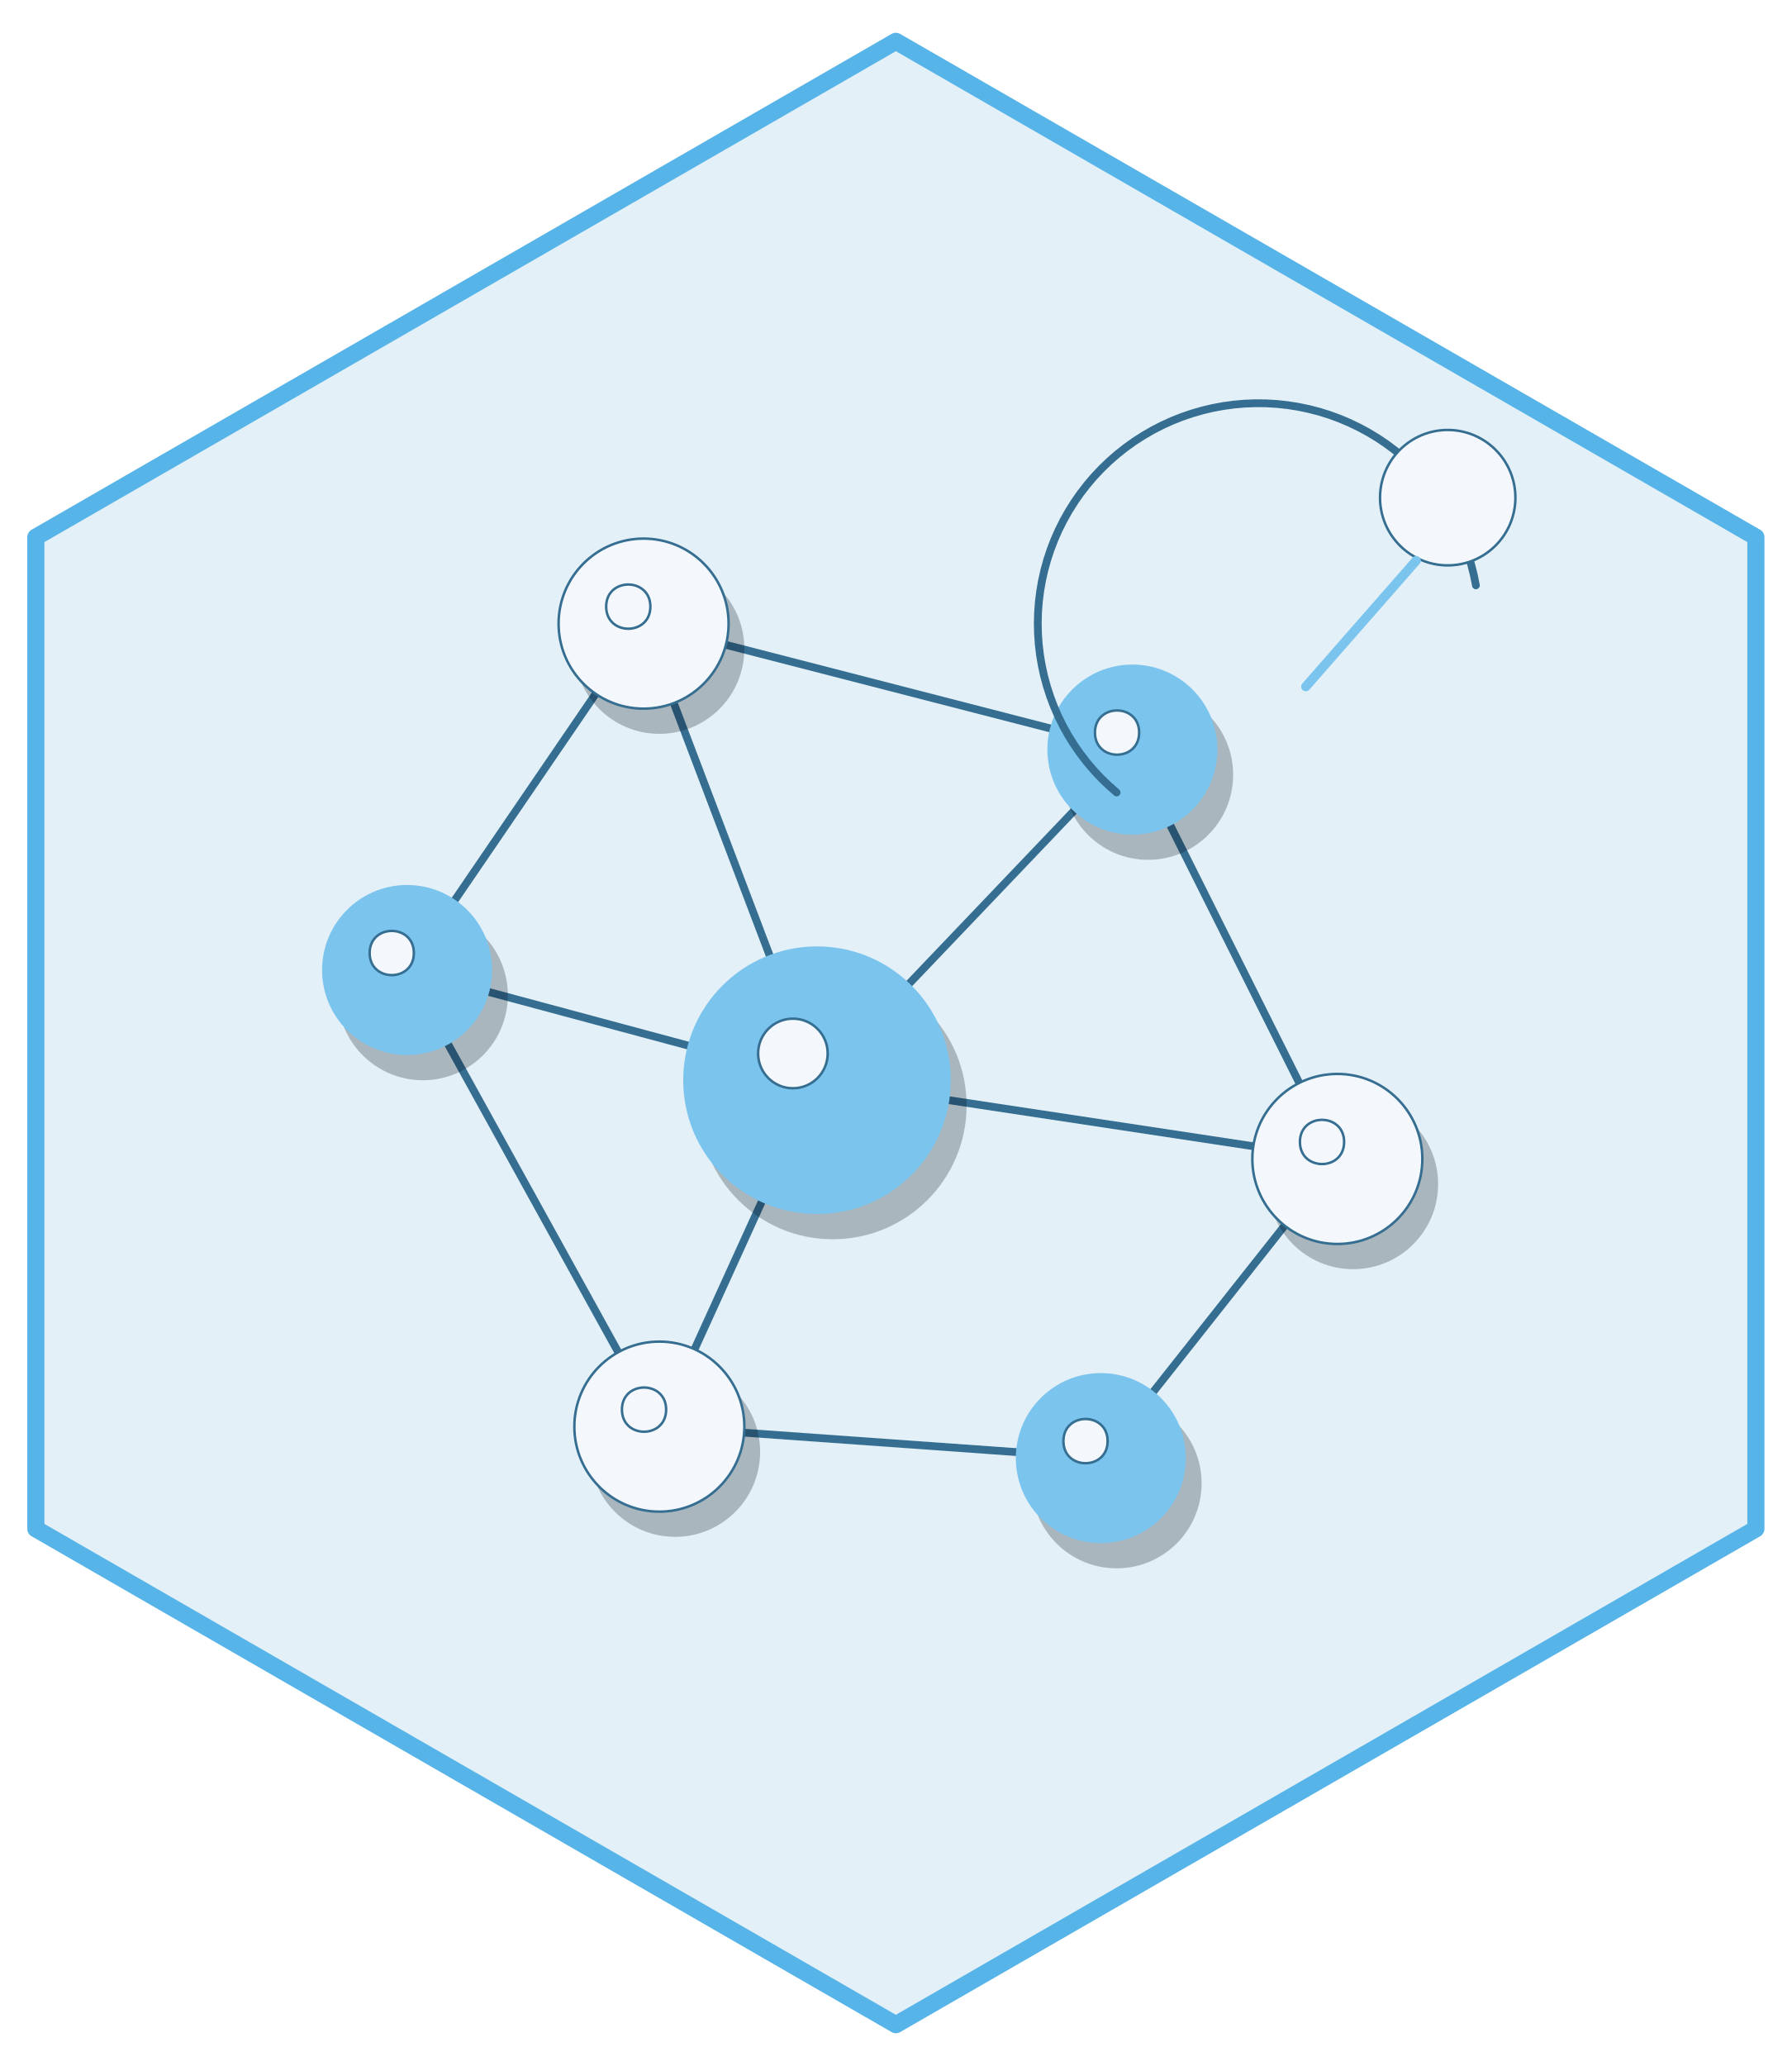
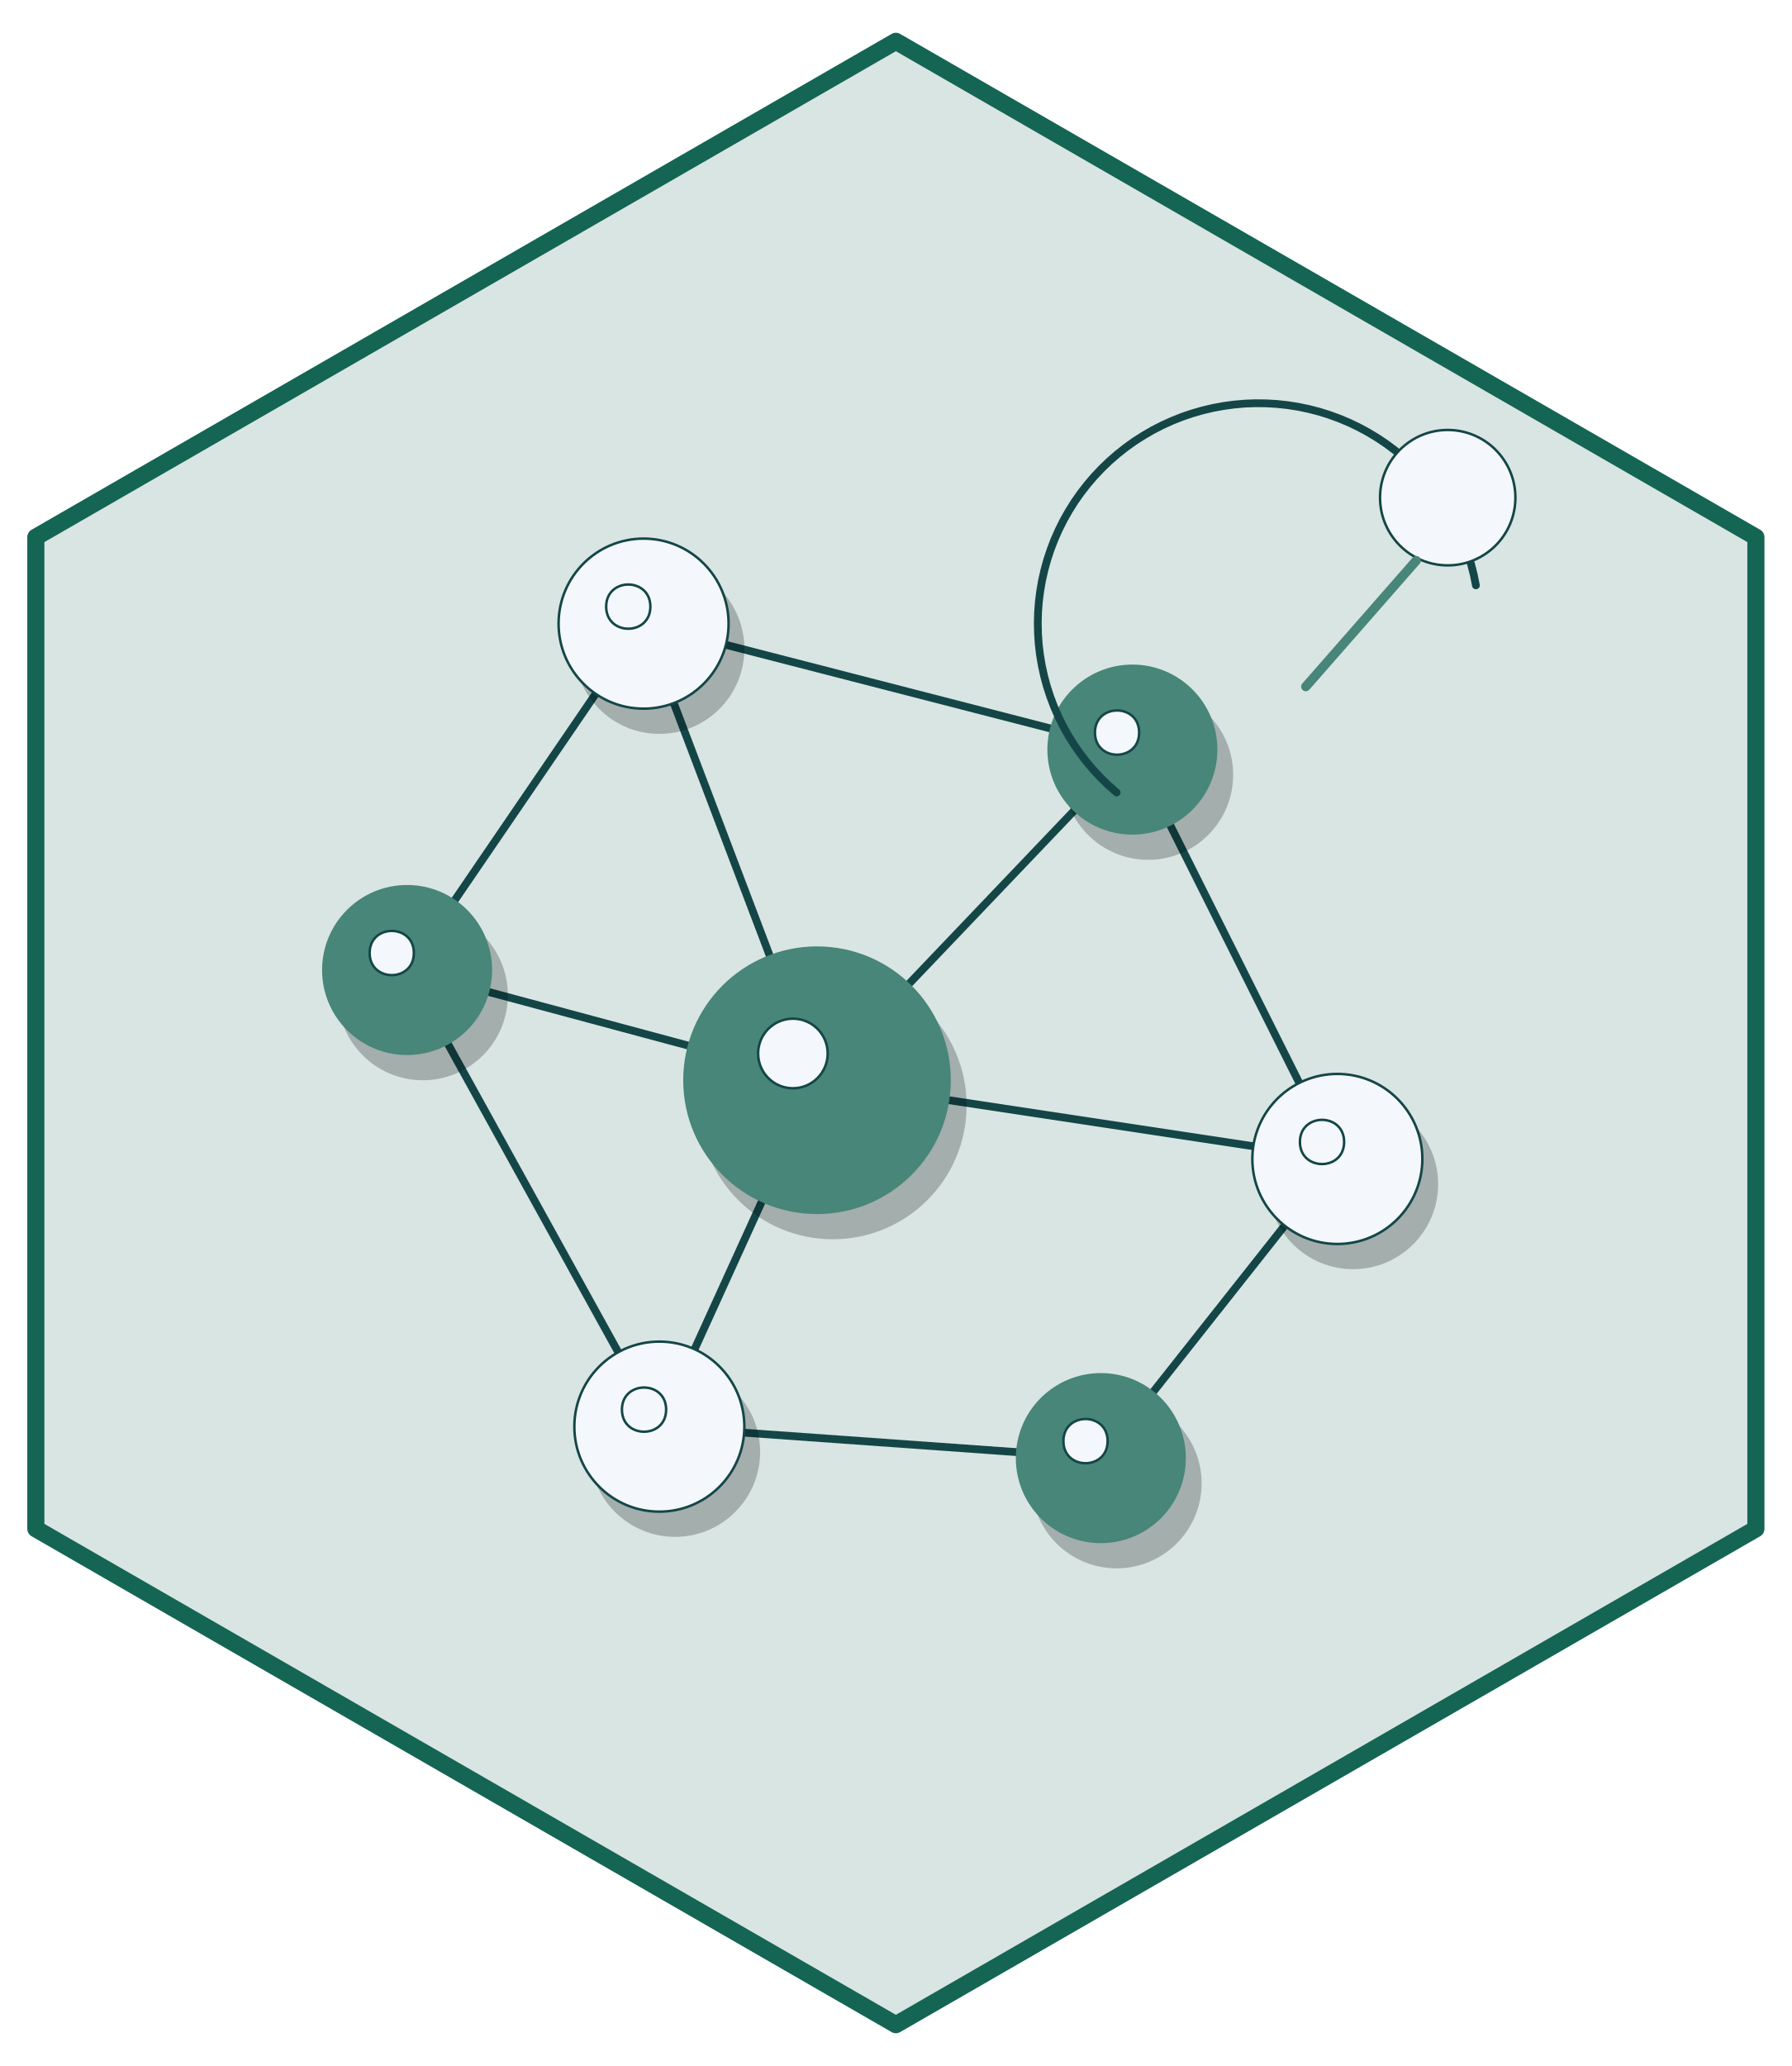
- <svg xmlns="http://www.w3.org/2000/svg" width="432pt" height="498pt" viewBox="0 0 432 498">
-   <path fill-rule="nonzero" fill="rgb(89.02%, 94.118%, 96.863%)" fill-opacity="1" stroke-width="4.125" stroke-linecap="round" stroke-linejoin="round" stroke="rgb(33.725%, 70.588%, 91.373%)" stroke-opacity="1" stroke-miterlimit="10" d="M 216 9.961 L 423.359 129.48 L 423.359 368.52 L 216 488.039 L 8.641 368.52 L 8.641 129.48 Z M 216 9.961 " />
-   <path fill="none" stroke-width="1.875" stroke-linecap="round" stroke-linejoin="round" stroke="rgb(20.784%, 43.137%, 56.863%)" stroke-opacity="1" stroke-miterlimit="10" d="M 98.152 233.82 L 155.176 150.324 " />
-   <path fill="none" stroke-width="1.875" stroke-linecap="round" stroke-linejoin="round" stroke="rgb(20.784%, 43.137%, 56.863%)" stroke-opacity="1" stroke-miterlimit="10" d="M 98.152 233.82 L 196.992 260.387 " />
-   <path fill="none" stroke-width="1.875" stroke-linecap="round" stroke-linejoin="round" stroke="rgb(20.784%, 43.137%, 56.863%)" stroke-opacity="1" stroke-miterlimit="10" d="M 98.152 233.82 L 158.977 343.883 " />
-   <path fill="none" stroke-width="1.875" stroke-linecap="round" stroke-linejoin="round" stroke="rgb(20.784%, 43.137%, 56.863%)" stroke-opacity="1" stroke-miterlimit="10" d="M 155.176 150.324 L 196.992 260.387 " />
-   <path fill="none" stroke-width="1.875" stroke-linecap="round" stroke-linejoin="round" stroke="rgb(20.784%, 43.137%, 56.863%)" stroke-opacity="1" stroke-miterlimit="10" d="M 155.176 150.324 L 273.023 180.684 " />
-   <path fill="none" stroke-width="1.875" stroke-linecap="round" stroke-linejoin="round" stroke="rgb(20.784%, 43.137%, 56.863%)" stroke-opacity="1" stroke-miterlimit="10" d="M 196.992 260.387 L 158.977 343.883 " />
-   <path fill="none" stroke-width="1.875" stroke-linecap="round" stroke-linejoin="round" stroke="rgb(20.784%, 43.137%, 56.863%)" stroke-opacity="1" stroke-miterlimit="10" d="M 196.992 260.387 L 273.023 180.684 " />
-   <path fill="none" stroke-width="1.875" stroke-linecap="round" stroke-linejoin="round" stroke="rgb(20.784%, 43.137%, 56.863%)" stroke-opacity="1" stroke-miterlimit="10" d="M 196.992 260.387 L 322.445 279.363 " />
-   <path fill="none" stroke-width="1.875" stroke-linecap="round" stroke-linejoin="round" stroke="rgb(20.784%, 43.137%, 56.863%)" stroke-opacity="1" stroke-miterlimit="10" d="M 158.977 343.883 L 265.422 351.473 " />
-   <path fill="none" stroke-width="1.875" stroke-linecap="round" stroke-linejoin="round" stroke="rgb(20.784%, 43.137%, 56.863%)" stroke-opacity="1" stroke-miterlimit="10" d="M 273.023 180.684 L 322.445 279.363 " />
-   <path fill="none" stroke-width="1.875" stroke-linecap="round" stroke-linejoin="round" stroke="rgb(20.784%, 43.137%, 56.863%)" stroke-opacity="1" stroke-miterlimit="10" d="M 322.445 279.363 L 265.422 351.473 " />
+ <svg xmlns="http://www.w3.org/2000/svg" width="432" height="498" viewBox="0 0 432 498">
+   <path fill-rule="nonzero" fill="rgb(85.098%, 89.804%, 88.627%)" fill-opacity="1" stroke-width="4.125" stroke-linecap="round" stroke-linejoin="round" stroke="rgb(7.843%, 39.608%, 32.941%)" stroke-opacity="1" stroke-miterlimit="10" d="M 216 9.961 L 423.359 129.48 L 423.359 368.52 L 216 488.039 L 8.641 368.52 L 8.641 129.48 Z M 216 9.961 " />
+   <path fill="none" stroke-width="1.875" stroke-linecap="round" stroke-linejoin="round" stroke="rgb(7.843%, 27.451%, 27.843%)" stroke-opacity="1" stroke-miterlimit="10" d="M 98.152 233.82 L 155.176 150.324 " />
+   <path fill="none" stroke-width="1.875" stroke-linecap="round" stroke-linejoin="round" stroke="rgb(7.843%, 27.451%, 27.843%)" stroke-opacity="1" stroke-miterlimit="10" d="M 98.152 233.82 L 196.992 260.387 " />
+   <path fill="none" stroke-width="1.875" stroke-linecap="round" stroke-linejoin="round" stroke="rgb(7.843%, 27.451%, 27.843%)" stroke-opacity="1" stroke-miterlimit="10" d="M 98.152 233.82 L 158.977 343.883 " />
+   <path fill="none" stroke-width="1.875" stroke-linecap="round" stroke-linejoin="round" stroke="rgb(7.843%, 27.451%, 27.843%)" stroke-opacity="1" stroke-miterlimit="10" d="M 155.176 150.324 L 196.992 260.387 " />
+   <path fill="none" stroke-width="1.875" stroke-linecap="round" stroke-linejoin="round" stroke="rgb(7.843%, 27.451%, 27.843%)" stroke-opacity="1" stroke-miterlimit="10" d="M 155.176 150.324 L 273.023 180.684 " />
+   <path fill="none" stroke-width="1.875" stroke-linecap="round" stroke-linejoin="round" stroke="rgb(7.843%, 27.451%, 27.843%)" stroke-opacity="1" stroke-miterlimit="10" d="M 196.992 260.387 L 158.977 343.883 " />
+   <path fill="none" stroke-width="1.875" stroke-linecap="round" stroke-linejoin="round" stroke="rgb(7.843%, 27.451%, 27.843%)" stroke-opacity="1" stroke-miterlimit="10" d="M 196.992 260.387 L 273.023 180.684 " />
+   <path fill="none" stroke-width="1.875" stroke-linecap="round" stroke-linejoin="round" stroke="rgb(7.843%, 27.451%, 27.843%)" stroke-opacity="1" stroke-miterlimit="10" d="M 196.992 260.387 L 322.445 279.363 " />
+   <path fill="none" stroke-width="1.875" stroke-linecap="round" stroke-linejoin="round" stroke="rgb(7.843%, 27.451%, 27.843%)" stroke-opacity="1" stroke-miterlimit="10" d="M 158.977 343.883 L 265.422 351.473 " />
+   <path fill="none" stroke-width="1.875" stroke-linecap="round" stroke-linejoin="round" stroke="rgb(7.843%, 27.451%, 27.843%)" stroke-opacity="1" stroke-miterlimit="10" d="M 273.023 180.684 L 322.445 279.363 " />
+   <path fill="none" stroke-width="1.875" stroke-linecap="round" stroke-linejoin="round" stroke="rgb(7.843%, 27.451%, 27.843%)" stroke-opacity="1" stroke-miterlimit="10" d="M 322.445 279.363 L 265.422 351.473 " />
  <path fill-rule="nonzero" fill="rgb(1.176%, 3.922%, 7.059%)" fill-opacity="0.251" d="M 122.445 239.891 C 122.445 251.211 113.27 260.387 101.953 260.387 C 90.633 260.387 81.457 251.211 81.457 239.891 C 81.457 228.574 90.633 219.398 101.953 219.398 C 113.27 219.398 122.445 228.574 122.445 239.891 " />
-   <path fill-rule="nonzero" fill="rgb(48.235%, 76.863%, 92.941%)" fill-opacity="1" d="M 118.645 233.82 C 118.645 245.137 109.469 254.312 98.152 254.312 C 86.832 254.312 77.656 245.137 77.656 233.82 C 77.656 222.5 86.832 213.324 98.152 213.324 C 109.469 213.324 118.645 222.5 118.645 233.82 " />
-   <path fill-rule="nonzero" fill="rgb(95.686%, 97.255%, 98.824%)" fill-opacity="1" stroke-width="0.6" stroke-linecap="round" stroke-linejoin="round" stroke="rgb(20.784%, 43.137%, 56.863%)" stroke-opacity="1" stroke-miterlimit="10" d="M 99.785 229.719 C 99.785 236.824 89.125 236.824 89.125 229.719 C 89.125 222.617 99.785 222.617 99.785 229.719 " />
+   <path fill-rule="nonzero" fill="rgb(27.843%, 52.549%, 47.451%)" fill-opacity="1" d="M 118.645 233.82 C 118.645 245.137 109.469 254.312 98.152 254.312 C 86.832 254.312 77.656 245.137 77.656 233.82 C 77.656 222.5 86.832 213.324 98.152 213.324 C 109.469 213.324 118.645 222.5 118.645 233.82 " />
+   <path fill-rule="nonzero" fill="rgb(95.686%, 97.255%, 98.824%)" fill-opacity="1" stroke-width="0.6" stroke-linecap="round" stroke-linejoin="round" stroke="rgb(7.843%, 27.451%, 27.843%)" stroke-opacity="1" stroke-miterlimit="10" d="M 99.785 229.719 C 99.785 236.824 89.125 236.824 89.125 229.719 C 89.125 222.617 99.785 222.617 99.785 229.719 " />
  <path fill-rule="nonzero" fill="rgb(1.176%, 3.922%, 7.059%)" fill-opacity="0.251" d="M 179.469 156.395 C 179.469 167.715 170.293 176.891 158.977 176.891 C 147.656 176.891 138.48 167.715 138.48 156.395 C 138.48 145.078 147.656 135.902 158.977 135.902 C 170.293 135.902 179.469 145.078 179.469 156.395 " />
-   <path fill-rule="nonzero" fill="rgb(95.686%, 97.255%, 98.824%)" fill-opacity="1" stroke-width="0.6" stroke-linecap="round" stroke-linejoin="round" stroke="rgb(20.784%, 43.137%, 56.863%)" stroke-opacity="1" stroke-miterlimit="10" d="M 175.668 150.324 C 175.668 161.641 166.492 170.816 155.176 170.816 C 143.855 170.816 134.68 161.641 134.68 150.324 C 134.68 139.004 143.855 129.828 155.176 129.828 C 166.492 129.828 175.668 139.004 175.668 150.324 " />
-   <path fill-rule="nonzero" fill="rgb(95.686%, 97.255%, 98.824%)" fill-opacity="1" stroke-width="0.6" stroke-linecap="round" stroke-linejoin="round" stroke="rgb(20.784%, 43.137%, 56.863%)" stroke-opacity="1" stroke-miterlimit="10" d="M 156.809 146.223 C 156.809 153.328 146.152 153.328 146.152 146.223 C 146.152 139.121 156.809 139.121 156.809 146.223 " />
+   <path fill-rule="nonzero" fill="rgb(95.686%, 97.255%, 98.824%)" fill-opacity="1" stroke-width="0.6" stroke-linecap="round" stroke-linejoin="round" stroke="rgb(7.843%, 27.451%, 27.843%)" stroke-opacity="1" stroke-miterlimit="10" d="M 175.668 150.324 C 175.668 161.641 166.492 170.816 155.176 170.816 C 143.855 170.816 134.68 161.641 134.68 150.324 C 134.68 139.004 143.855 129.828 155.176 129.828 C 166.492 129.828 175.668 139.004 175.668 150.324 " />
+   <path fill-rule="nonzero" fill="rgb(95.686%, 97.255%, 98.824%)" fill-opacity="1" stroke-width="0.6" stroke-linecap="round" stroke-linejoin="round" stroke="rgb(7.843%, 27.451%, 27.843%)" stroke-opacity="1" stroke-miterlimit="10" d="M 156.809 146.223 C 156.809 153.328 146.152 153.328 146.152 146.223 C 146.152 139.121 156.809 139.121 156.809 146.223 " />
  <path fill-rule="nonzero" fill="rgb(1.176%, 3.922%, 7.059%)" fill-opacity="0.251" d="M 233.055 266.457 C 233.055 284.273 218.609 298.719 200.793 298.719 C 182.977 298.719 168.535 284.273 168.535 266.457 C 168.535 248.641 182.977 234.199 200.793 234.199 C 218.609 234.199 233.055 248.641 233.055 266.457 " />
-   <path fill-rule="nonzero" fill="rgb(48.235%, 76.863%, 92.941%)" fill-opacity="1" d="M 229.25 260.387 C 229.25 278.203 214.809 292.645 196.992 292.645 C 179.176 292.645 164.73 278.203 164.73 260.387 C 164.73 242.57 179.176 228.125 196.992 228.125 C 214.809 228.125 229.25 242.57 229.25 260.387 " />
-   <path fill-rule="nonzero" fill="rgb(95.686%, 97.255%, 98.824%)" fill-opacity="1" stroke-width="0.6" stroke-linecap="round" stroke-linejoin="round" stroke="rgb(20.784%, 43.137%, 56.863%)" stroke-opacity="1" stroke-miterlimit="10" d="M 199.562 253.934 C 199.562 258.566 195.809 262.32 191.176 262.32 C 186.543 262.32 182.789 258.566 182.789 253.934 C 182.789 249.301 186.543 245.547 191.176 245.547 C 195.809 245.547 199.562 249.301 199.562 253.934 " />
+   <path fill-rule="nonzero" fill="rgb(27.843%, 52.549%, 47.451%)" fill-opacity="1" d="M 229.25 260.387 C 229.25 278.203 214.809 292.645 196.992 292.645 C 179.176 292.645 164.73 278.203 164.73 260.387 C 164.73 242.57 179.176 228.125 196.992 228.125 C 214.809 228.125 229.25 242.57 229.25 260.387 " />
+   <path fill-rule="nonzero" fill="rgb(95.686%, 97.255%, 98.824%)" fill-opacity="1" stroke-width="0.6" stroke-linecap="round" stroke-linejoin="round" stroke="rgb(7.843%, 27.451%, 27.843%)" stroke-opacity="1" stroke-miterlimit="10" d="M 199.562 253.934 C 199.562 258.566 195.809 262.32 191.176 262.32 C 186.543 262.32 182.789 258.566 182.789 253.934 C 182.789 249.301 186.543 245.547 191.176 245.547 C 195.809 245.547 199.562 249.301 199.562 253.934 " />
  <path fill-rule="nonzero" fill="rgb(1.176%, 3.922%, 7.059%)" fill-opacity="0.251" d="M 183.273 349.953 C 183.273 361.273 174.098 370.449 162.777 370.449 C 151.457 370.449 142.281 361.273 142.281 349.953 C 142.281 338.637 151.457 329.461 162.777 329.461 C 174.098 329.461 183.273 338.637 183.273 349.953 " />
-   <path fill-rule="nonzero" fill="rgb(95.686%, 97.255%, 98.824%)" fill-opacity="1" stroke-width="0.6" stroke-linecap="round" stroke-linejoin="round" stroke="rgb(20.784%, 43.137%, 56.863%)" stroke-opacity="1" stroke-miterlimit="10" d="M 179.469 343.883 C 179.469 355.199 170.293 364.375 158.977 364.375 C 147.656 364.375 138.48 355.199 138.48 343.883 C 138.48 332.562 147.656 323.387 158.977 323.387 C 170.293 323.387 179.469 332.562 179.469 343.883 " />
-   <path fill-rule="nonzero" fill="rgb(95.686%, 97.255%, 98.824%)" fill-opacity="1" stroke-width="0.6" stroke-linecap="round" stroke-linejoin="round" stroke="rgb(20.784%, 43.137%, 56.863%)" stroke-opacity="1" stroke-miterlimit="10" d="M 160.609 339.781 C 160.609 346.887 149.953 346.887 149.953 339.781 C 149.953 332.68 160.609 332.68 160.609 339.781 " />
+   <path fill-rule="nonzero" fill="rgb(95.686%, 97.255%, 98.824%)" fill-opacity="1" stroke-width="0.6" stroke-linecap="round" stroke-linejoin="round" stroke="rgb(7.843%, 27.451%, 27.843%)" stroke-opacity="1" stroke-miterlimit="10" d="M 179.469 343.883 C 179.469 355.199 170.293 364.375 158.977 364.375 C 147.656 364.375 138.48 355.199 138.48 343.883 C 138.48 332.562 147.656 323.387 158.977 323.387 C 170.293 323.387 179.469 332.562 179.469 343.883 " />
+   <path fill-rule="nonzero" fill="rgb(95.686%, 97.255%, 98.824%)" fill-opacity="1" stroke-width="0.6" stroke-linecap="round" stroke-linejoin="round" stroke="rgb(7.843%, 27.451%, 27.843%)" stroke-opacity="1" stroke-miterlimit="10" d="M 160.609 339.781 C 160.609 346.887 149.953 346.887 149.953 339.781 C 149.953 332.68 160.609 332.68 160.609 339.781 " />
  <path fill-rule="nonzero" fill="rgb(1.176%, 3.922%, 7.059%)" fill-opacity="0.251" d="M 297.32 186.758 C 297.32 198.078 288.145 207.254 276.824 207.254 C 265.508 207.254 256.332 198.078 256.332 186.758 C 256.332 175.438 265.508 166.262 276.824 166.262 C 288.145 166.262 297.32 175.438 297.32 186.758 " />
-   <path fill-rule="nonzero" fill="rgb(48.235%, 76.863%, 92.941%)" fill-opacity="1" d="M 293.52 180.684 C 293.52 192.004 284.344 201.18 273.023 201.18 C 261.707 201.18 252.531 192.004 252.531 180.684 C 252.531 169.367 261.707 160.191 273.023 160.191 C 284.344 160.191 293.52 169.367 293.52 180.684 " />
-   <path fill-rule="nonzero" fill="rgb(95.686%, 97.255%, 98.824%)" fill-opacity="1" stroke-width="0.6" stroke-linecap="round" stroke-linejoin="round" stroke="rgb(20.784%, 43.137%, 56.863%)" stroke-opacity="1" stroke-miterlimit="10" d="M 274.656 176.586 C 274.656 183.691 264 183.691 264 176.586 C 264 169.48 274.656 169.48 274.656 176.586 " />
+   <path fill-rule="nonzero" fill="rgb(27.843%, 52.549%, 47.451%)" fill-opacity="1" d="M 293.52 180.684 C 293.52 192.004 284.344 201.18 273.023 201.18 C 261.707 201.18 252.531 192.004 252.531 180.684 C 252.531 169.367 261.707 160.191 273.023 160.191 C 284.344 160.191 293.52 169.367 293.52 180.684 " />
+   <path fill-rule="nonzero" fill="rgb(95.686%, 97.255%, 98.824%)" fill-opacity="1" stroke-width="0.6" stroke-linecap="round" stroke-linejoin="round" stroke="rgb(7.843%, 27.451%, 27.843%)" stroke-opacity="1" stroke-miterlimit="10" d="M 274.656 176.586 C 274.656 183.691 264 183.691 264 176.586 C 264 169.48 274.656 169.48 274.656 176.586 " />
  <path fill-rule="nonzero" fill="rgb(1.176%, 3.922%, 7.059%)" fill-opacity="0.251" d="M 346.742 285.434 C 346.742 296.754 337.566 305.93 326.246 305.93 C 314.926 305.93 305.75 296.754 305.75 285.434 C 305.75 274.117 314.926 264.941 326.246 264.941 C 337.566 264.941 346.742 274.117 346.742 285.434 " />
-   <path fill-rule="nonzero" fill="rgb(95.686%, 97.255%, 98.824%)" fill-opacity="1" stroke-width="0.6" stroke-linecap="round" stroke-linejoin="round" stroke="rgb(20.784%, 43.137%, 56.863%)" stroke-opacity="1" stroke-miterlimit="10" d="M 342.938 279.363 C 342.938 290.68 333.762 299.855 322.445 299.855 C 311.125 299.855 301.949 290.68 301.949 279.363 C 301.949 268.043 311.125 258.867 322.445 258.867 C 333.762 258.867 342.938 268.043 342.938 279.363 " />
-   <path fill-rule="nonzero" fill="rgb(95.686%, 97.255%, 98.824%)" fill-opacity="1" stroke-width="0.6" stroke-linecap="round" stroke-linejoin="round" stroke="rgb(20.784%, 43.137%, 56.863%)" stroke-opacity="1" stroke-miterlimit="10" d="M 324.078 275.262 C 324.078 282.367 313.422 282.367 313.422 275.262 C 313.422 268.16 324.078 268.16 324.078 275.262 " />
+   <path fill-rule="nonzero" fill="rgb(95.686%, 97.255%, 98.824%)" fill-opacity="1" stroke-width="0.6" stroke-linecap="round" stroke-linejoin="round" stroke="rgb(7.843%, 27.451%, 27.843%)" stroke-opacity="1" stroke-miterlimit="10" d="M 342.938 279.363 C 342.938 290.68 333.762 299.855 322.445 299.855 C 311.125 299.855 301.949 290.68 301.949 279.363 C 301.949 268.043 311.125 258.867 322.445 258.867 C 333.762 258.867 342.938 268.043 342.938 279.363 " />
+   <path fill-rule="nonzero" fill="rgb(95.686%, 97.255%, 98.824%)" fill-opacity="1" stroke-width="0.6" stroke-linecap="round" stroke-linejoin="round" stroke="rgb(7.843%, 27.451%, 27.843%)" stroke-opacity="1" stroke-miterlimit="10" d="M 324.078 275.262 C 324.078 282.367 313.422 282.367 313.422 275.262 C 313.422 268.16 324.078 268.16 324.078 275.262 " />
  <path fill-rule="nonzero" fill="rgb(1.176%, 3.922%, 7.059%)" fill-opacity="0.251" d="M 289.719 357.543 C 289.719 368.863 280.543 378.039 269.223 378.039 C 257.902 378.039 248.727 368.863 248.727 357.543 C 248.727 346.227 257.902 337.051 269.223 337.051 C 280.543 337.051 289.719 346.227 289.719 357.543 " />
-   <path fill-rule="nonzero" fill="rgb(48.235%, 76.863%, 92.941%)" fill-opacity="1" d="M 285.914 351.473 C 285.914 362.793 276.738 371.965 265.422 371.965 C 254.102 371.965 244.926 362.793 244.926 351.473 C 244.926 340.152 254.102 330.977 265.422 330.977 C 276.738 330.977 285.914 340.152 285.914 351.473 " />
-   <path fill-rule="nonzero" fill="rgb(95.686%, 97.255%, 98.824%)" fill-opacity="1" stroke-width="0.6" stroke-linecap="round" stroke-linejoin="round" stroke="rgb(20.784%, 43.137%, 56.863%)" stroke-opacity="1" stroke-miterlimit="10" d="M 267.055 347.375 C 267.055 354.477 256.398 354.477 256.398 347.375 C 256.398 340.27 267.055 340.27 267.055 347.375 " />
-   <path fill="none" stroke-width="1.875" stroke-linecap="round" stroke-linejoin="round" stroke="rgb(20.784%, 43.137%, 56.863%)" stroke-opacity="1" stroke-miterlimit="10" d="M 355.852 141.098 L 355.34 138.566 L 354.707 136.062 L 353.953 133.59 L 353.078 131.16 L 352.086 128.777 L 350.98 126.441 L 349.762 124.164 L 348.434 121.949 L 347 119.797 L 345.465 117.723 L 343.828 115.723 L 342.094 113.805 L 340.273 111.973 L 338.363 110.23 L 336.371 108.582 L 334.301 107.035 L 332.156 105.59 L 329.945 104.25 L 327.672 103.02 L 325.34 101.898 L 322.961 100.895 L 320.531 100.004 L 318.062 99.234 L 315.559 98.586 L 313.027 98.059 L 310.473 97.656 L 307.898 97.375 L 305.316 97.223 L 302.73 97.195 L 300.148 97.289 L 297.57 97.512 L 295.008 97.859 L 292.465 98.332 L 289.945 98.926 L 287.461 99.641 L 285.012 100.473 L 282.609 101.426 L 280.254 102.496 L 277.953 103.676 L 275.715 104.969 L 273.539 106.363 L 271.434 107.867 L 269.406 109.469 L 267.457 111.168 L 265.594 112.961 L 263.82 114.84 L 262.141 116.805 L 260.559 118.844 L 259.078 120.961 L 257.703 123.148 L 256.434 125.398 L 255.277 127.707 L 254.23 130.07 L 253.305 132.48 L 252.496 134.934 L 251.809 137.422 L 251.238 139.941 L 250.797 142.488 L 250.477 145.051 L 250.281 147.625 L 250.215 150.207 L 250.273 152.789 L 250.453 155.363 L 250.762 157.926 L 251.195 160.473 L 251.75 162.996 L 252.43 165.488 L 253.227 167.941 L 254.145 170.359 L 255.176 172.727 L 256.324 175.039 L 257.582 177.297 L 258.949 179.488 L 260.422 181.609 L 261.992 183.66 L 263.664 185.633 L 265.43 187.52 L 267.285 189.32 L 269.227 191.027 " />
-   <path fill-rule="nonzero" fill="rgb(95.686%, 97.255%, 98.824%)" fill-opacity="1" stroke-width="0.6" stroke-linecap="round" stroke-linejoin="round" stroke="rgb(20.784%, 43.137%, 56.863%)" stroke-opacity="1" stroke-miterlimit="10" d="M 365.375 119.961 C 365.375 128.973 358.07 136.281 349.055 136.281 C 340.043 136.281 332.738 128.973 332.738 119.961 C 332.738 110.949 340.043 103.641 349.055 103.641 C 358.07 103.641 365.375 110.949 365.375 119.961 " />
-   <path fill="none" stroke-width="2.25" stroke-linecap="round" stroke-linejoin="round" stroke="rgb(48.235%, 76.863%, 92.941%)" stroke-opacity="1" stroke-miterlimit="10" d="M 314.84 165.504 L 341.453 135.141 " />
+   <path fill-rule="nonzero" fill="rgb(27.843%, 52.549%, 47.451%)" fill-opacity="1" d="M 285.914 351.473 C 285.914 362.793 276.738 371.965 265.422 371.965 C 254.102 371.965 244.926 362.793 244.926 351.473 C 244.926 340.152 254.102 330.977 265.422 330.977 C 276.738 330.977 285.914 340.152 285.914 351.473 " />
+   <path fill-rule="nonzero" fill="rgb(95.686%, 97.255%, 98.824%)" fill-opacity="1" stroke-width="0.6" stroke-linecap="round" stroke-linejoin="round" stroke="rgb(7.843%, 27.451%, 27.843%)" stroke-opacity="1" stroke-miterlimit="10" d="M 267.055 347.375 C 267.055 354.477 256.398 354.477 256.398 347.375 C 256.398 340.27 267.055 340.27 267.055 347.375 " />
+   <path fill="none" stroke-width="1.875" stroke-linecap="round" stroke-linejoin="round" stroke="rgb(7.843%, 27.451%, 27.843%)" stroke-opacity="1" stroke-miterlimit="10" d="M 355.852 141.098 L 355.34 138.566 L 354.707 136.062 L 353.953 133.59 L 353.078 131.16 L 352.086 128.777 L 350.98 126.441 L 349.762 124.164 L 348.434 121.949 L 347 119.797 L 345.465 117.723 L 343.828 115.723 L 342.094 113.805 L 340.273 111.973 L 338.363 110.23 L 336.371 108.582 L 334.301 107.035 L 332.156 105.59 L 329.945 104.25 L 327.672 103.02 L 325.34 101.898 L 322.961 100.895 L 320.531 100.004 L 318.062 99.234 L 315.559 98.586 L 313.027 98.059 L 310.473 97.656 L 307.898 97.375 L 305.316 97.223 L 302.73 97.195 L 300.148 97.289 L 297.57 97.512 L 295.008 97.859 L 292.465 98.332 L 289.945 98.926 L 287.461 99.641 L 285.012 100.473 L 282.609 101.426 L 280.254 102.496 L 277.953 103.676 L 275.715 104.969 L 273.539 106.363 L 271.434 107.867 L 269.406 109.469 L 267.457 111.168 L 265.594 112.961 L 263.82 114.84 L 262.141 116.805 L 260.559 118.844 L 259.078 120.961 L 257.703 123.148 L 256.434 125.398 L 255.277 127.707 L 254.23 130.07 L 253.305 132.48 L 252.496 134.934 L 251.809 137.422 L 251.238 139.941 L 250.797 142.488 L 250.477 145.051 L 250.281 147.625 L 250.215 150.207 L 250.273 152.789 L 250.453 155.363 L 250.762 157.926 L 251.195 160.473 L 251.75 162.996 L 252.43 165.488 L 253.227 167.941 L 254.145 170.359 L 255.176 172.727 L 256.324 175.039 L 257.582 177.297 L 258.949 179.488 L 260.422 181.609 L 261.992 183.66 L 263.664 185.633 L 265.43 187.52 L 267.285 189.32 L 269.227 191.027 " />
+   <path fill-rule="nonzero" fill="rgb(95.686%, 97.255%, 98.824%)" fill-opacity="1" stroke-width="0.6" stroke-linecap="round" stroke-linejoin="round" stroke="rgb(7.843%, 27.451%, 27.843%)" stroke-opacity="1" stroke-miterlimit="10" d="M 365.375 119.961 C 365.375 128.973 358.07 136.281 349.055 136.281 C 340.043 136.281 332.738 128.973 332.738 119.961 C 332.738 110.949 340.043 103.641 349.055 103.641 C 358.07 103.641 365.375 110.949 365.375 119.961 " />
+   <path fill="none" stroke-width="2.25" stroke-linecap="round" stroke-linejoin="round" stroke="rgb(27.843%, 52.549%, 47.451%)" stroke-opacity="1" stroke-miterlimit="10" d="M 314.84 165.504 L 341.453 135.141 " />
</svg>
